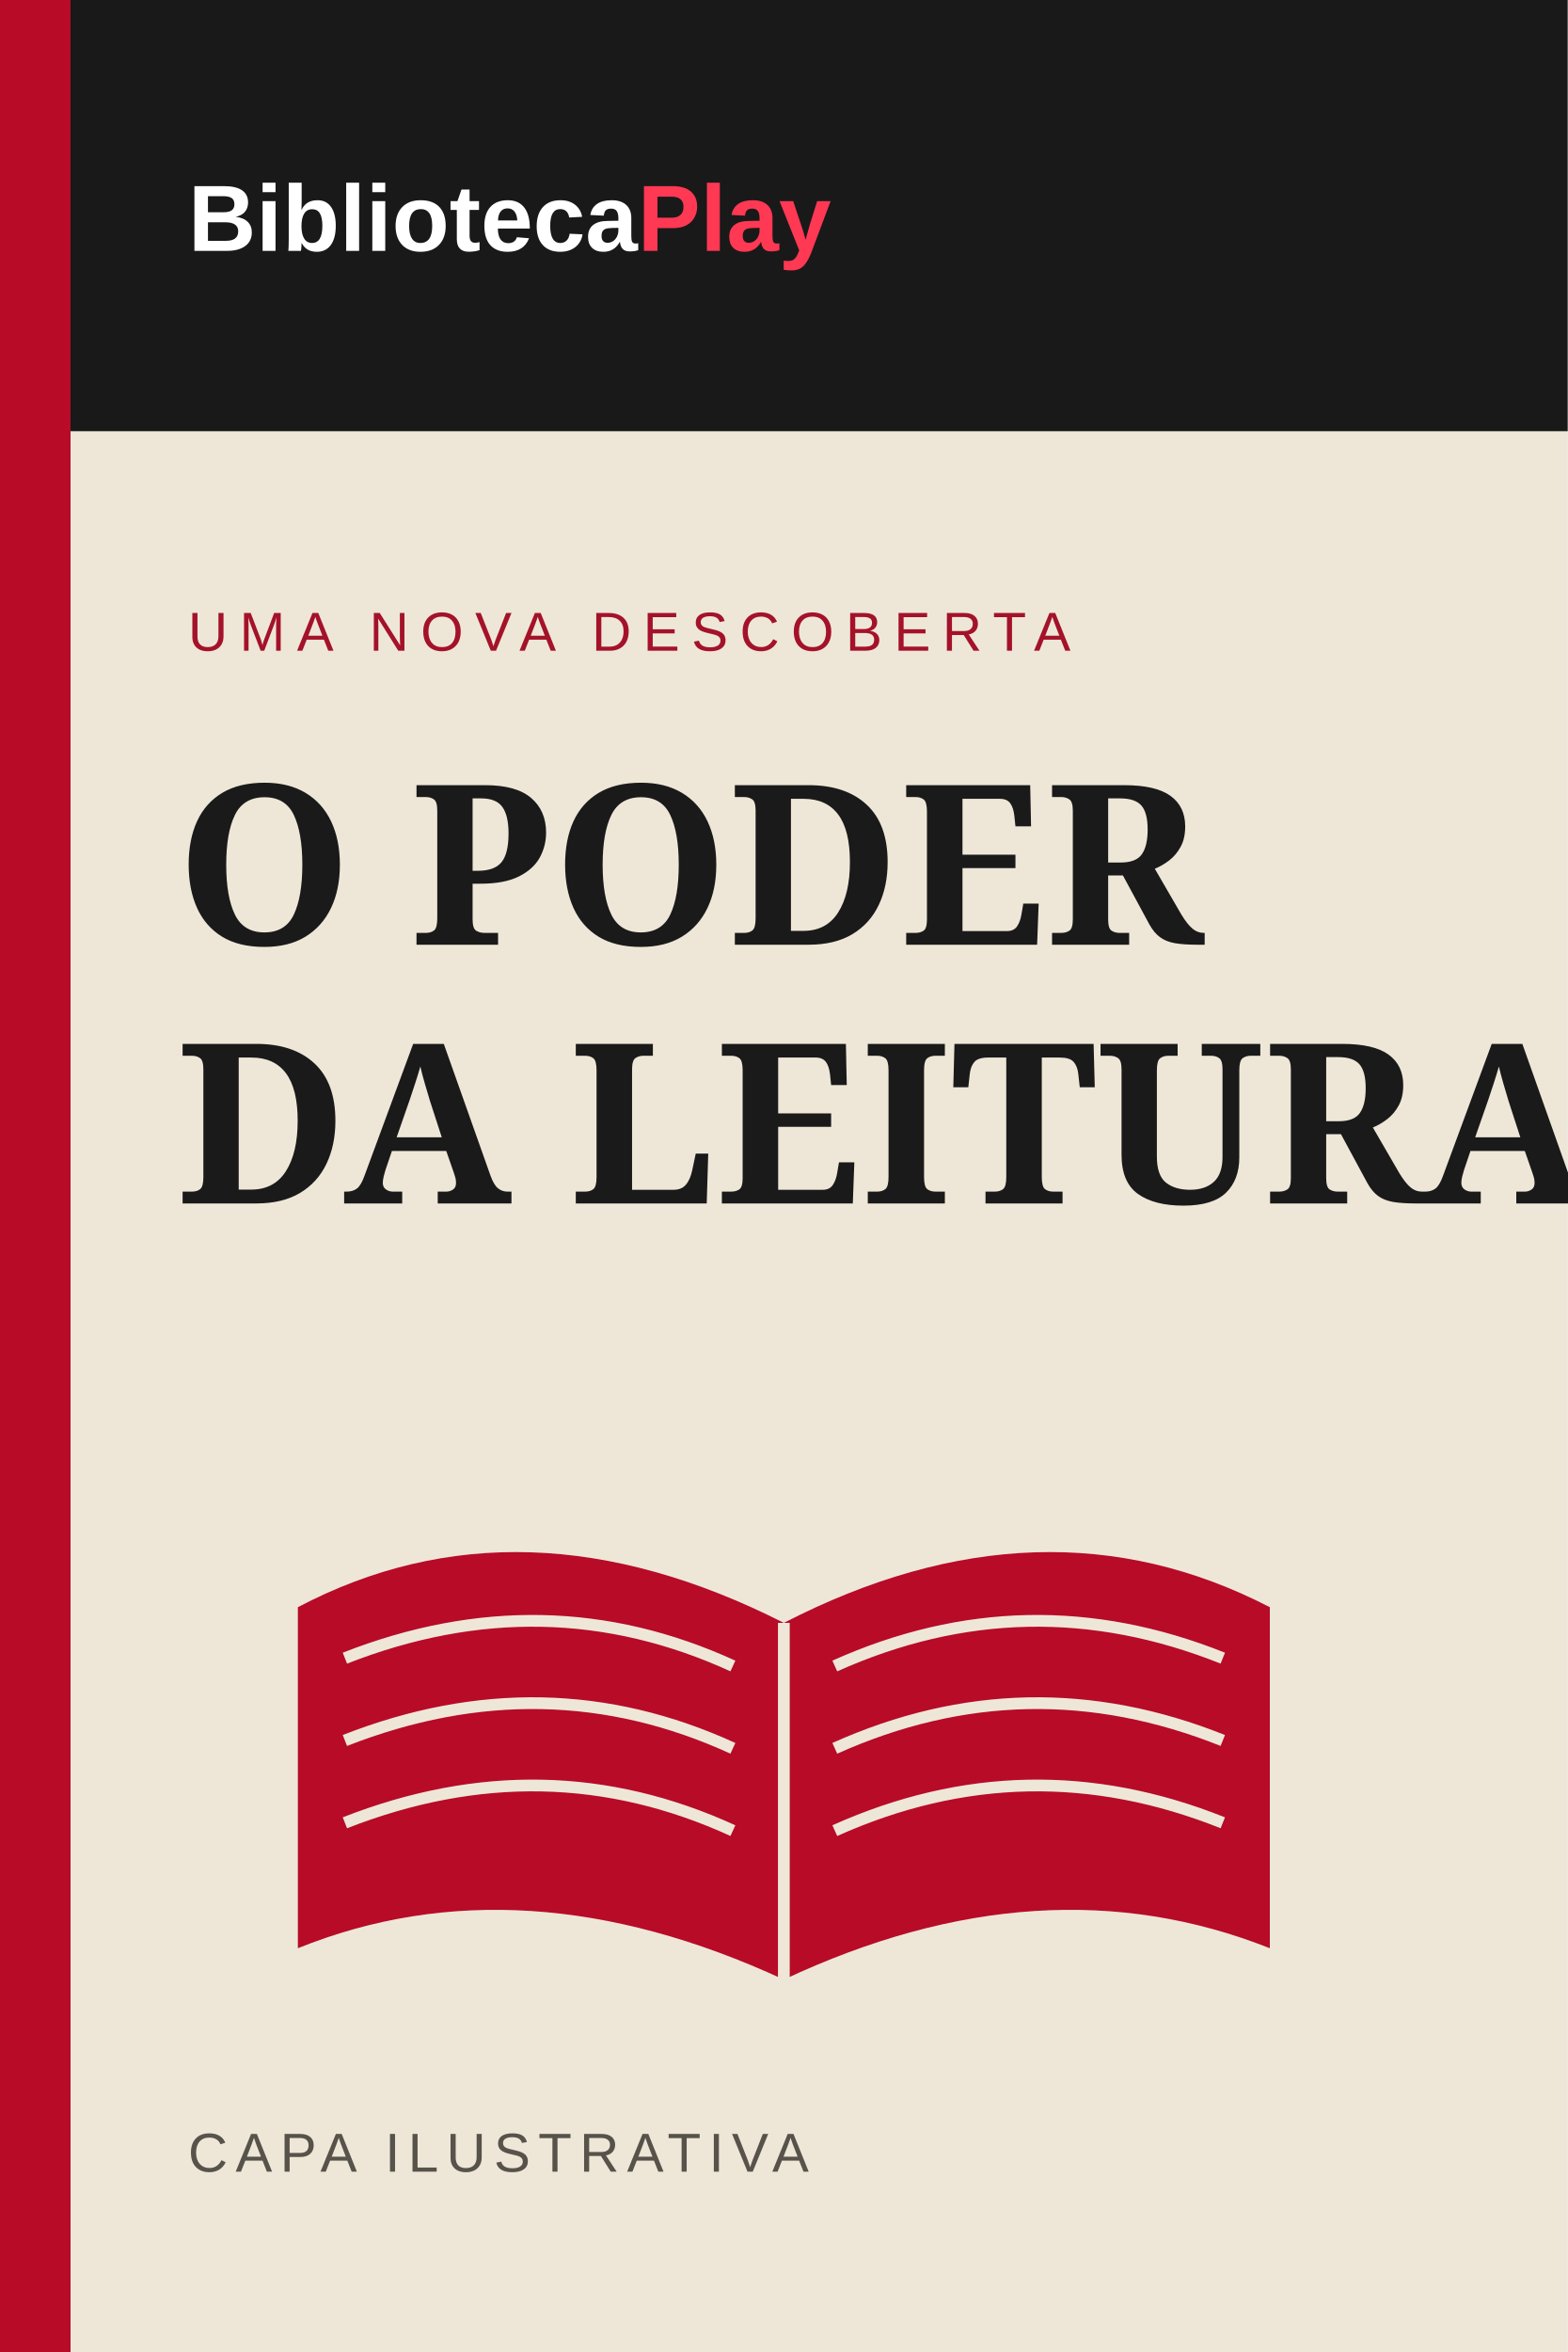
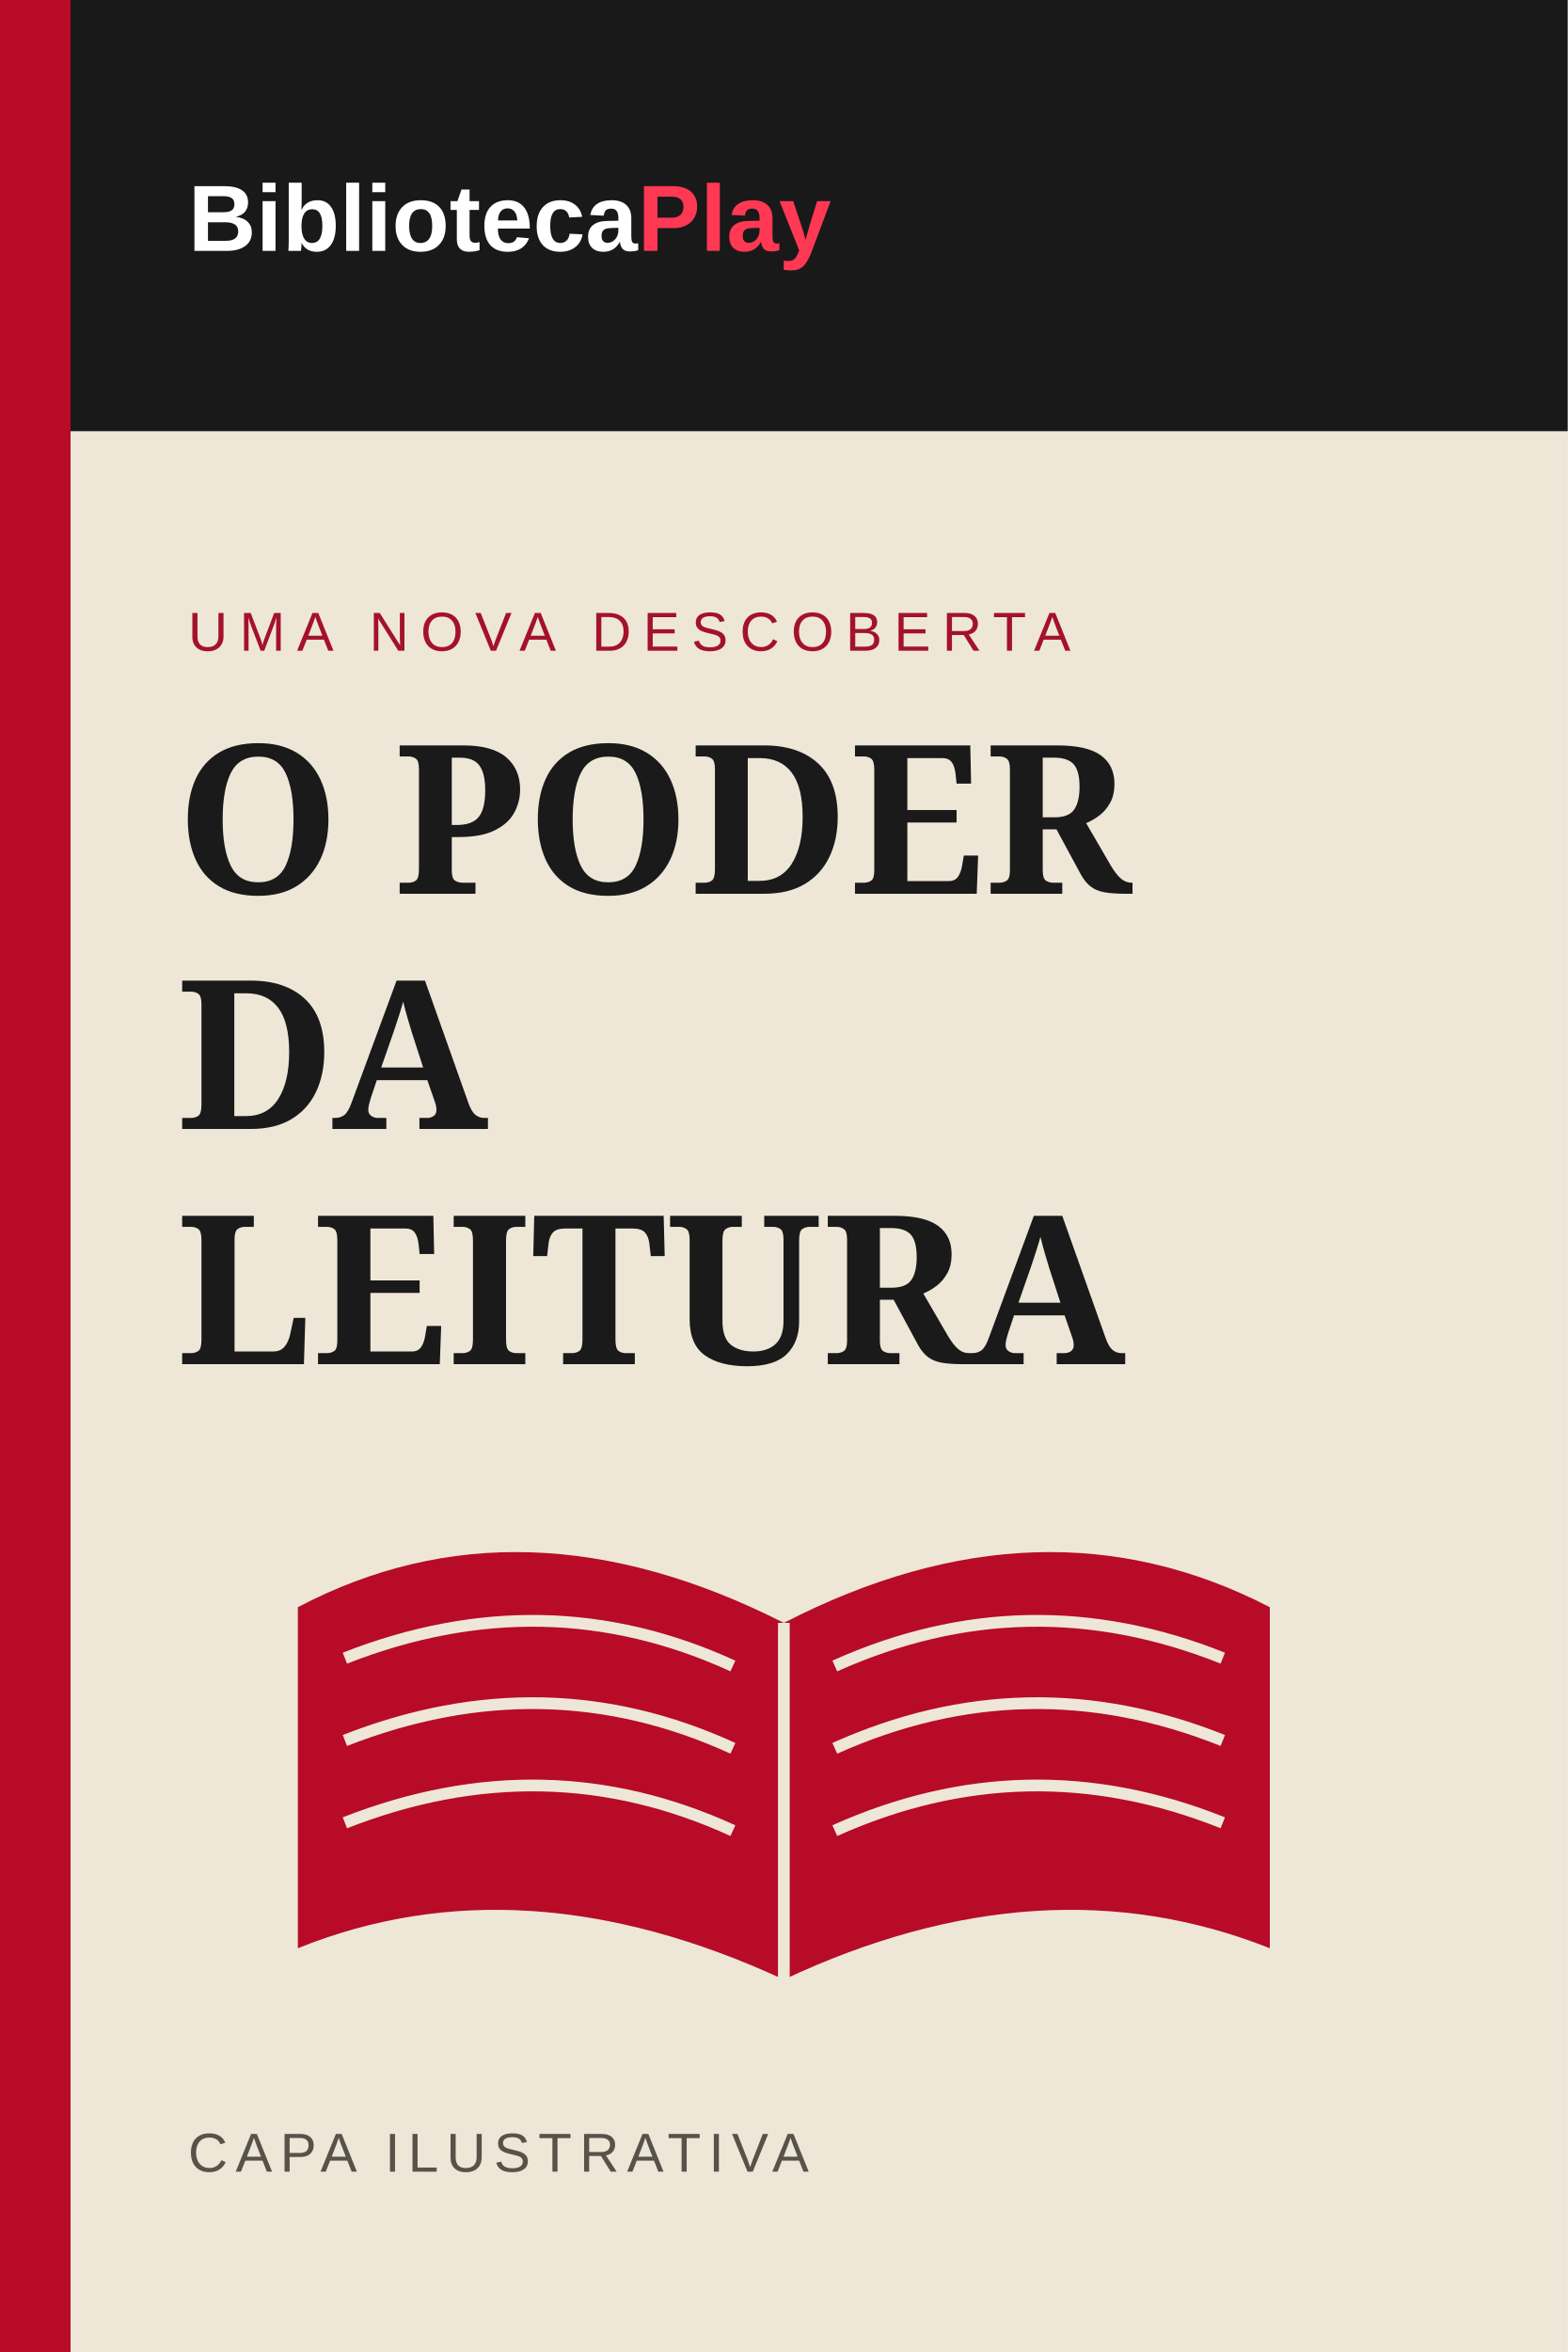
<svg xmlns="http://www.w3.org/2000/svg" width="400" height="600" viewBox="0 0 400 600">
  <rect width="400" height="600" fill="#eee7d8" />
  <rect width="18" height="600" fill="#b70b27" />
  <path d="M18 0h382v110H18z" fill="#191919" />
  <text x="48" y="64" fill="#fff" font-family="Arial,sans-serif" font-size="24" font-weight="700">Biblioteca<tspan fill="#ff3853">Play</tspan>
  </text>
  <text x="48" y="166" fill="#a4122a" font-family="Arial,sans-serif" font-size="14" letter-spacing="3">UMA NOVA DESCOBERTA</text>
-   <g fill="#1a1a1a" font-family="Georgia,serif" font-size="57" font-weight="700">
-     <text x="45" y="241">O PODER</text>
-     <text x="45" y="307">DA LEITURA</text>
+   <g fill="#1a1a1a" font-family="Georgia,serif" font-size="53" font-weight="700">
+     <text x="45" y="228">O PODER</text>
+     <text x="45" y="288">DA</text>
+     <text x="45" y="348">LEITURA</text>
  </g>
  <path d="M76 410q57-30 124 4 66-34 124-4v87q-58-23-124 8-67-31-124-8z" fill="#b70b27" />
  <path d="M200 414v91M88 423q51-20 99 2m26 0q49-22 99-2M88 444q51-20 99 2m26 0q49-22 99-2M88 465q51-20 99 2m26 0q49-22 99-2" fill="none" stroke="#eee7d8" stroke-width="3" />
  <text x="48" y="554" fill="#57534b" font-family="Arial,sans-serif" font-size="14" letter-spacing="2">CAPA ILUSTRATIVA</text>
</svg>
